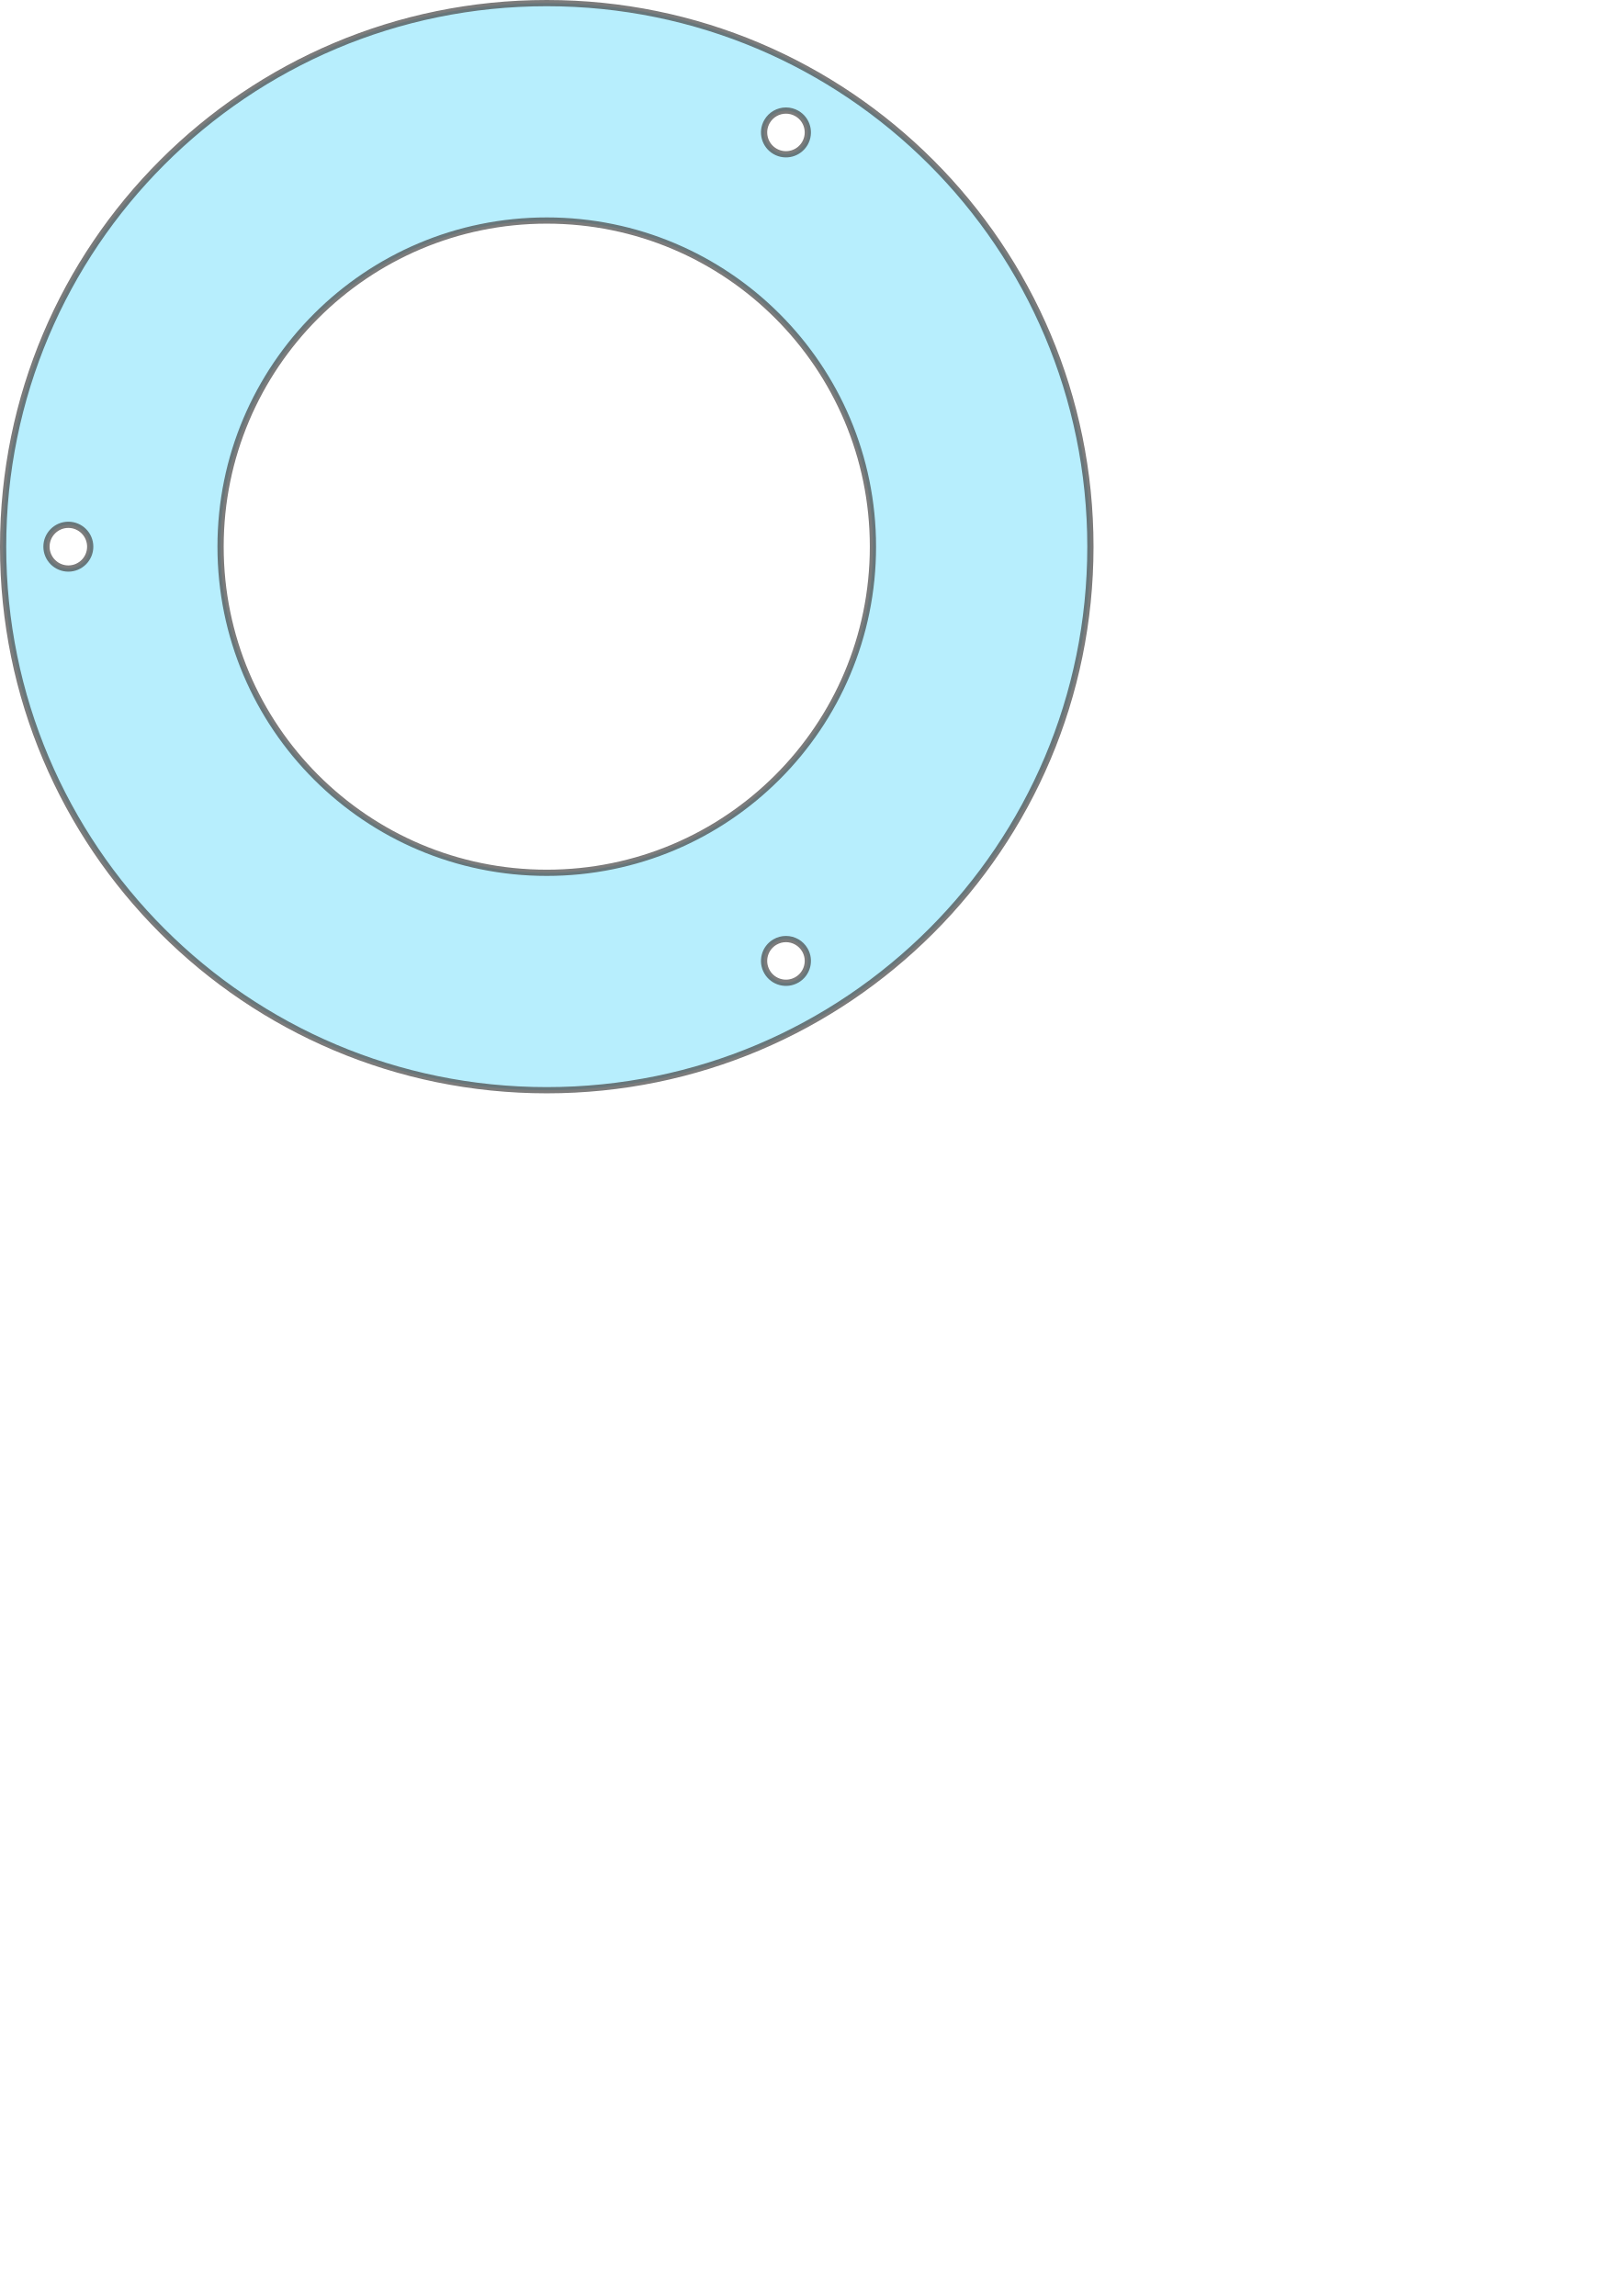
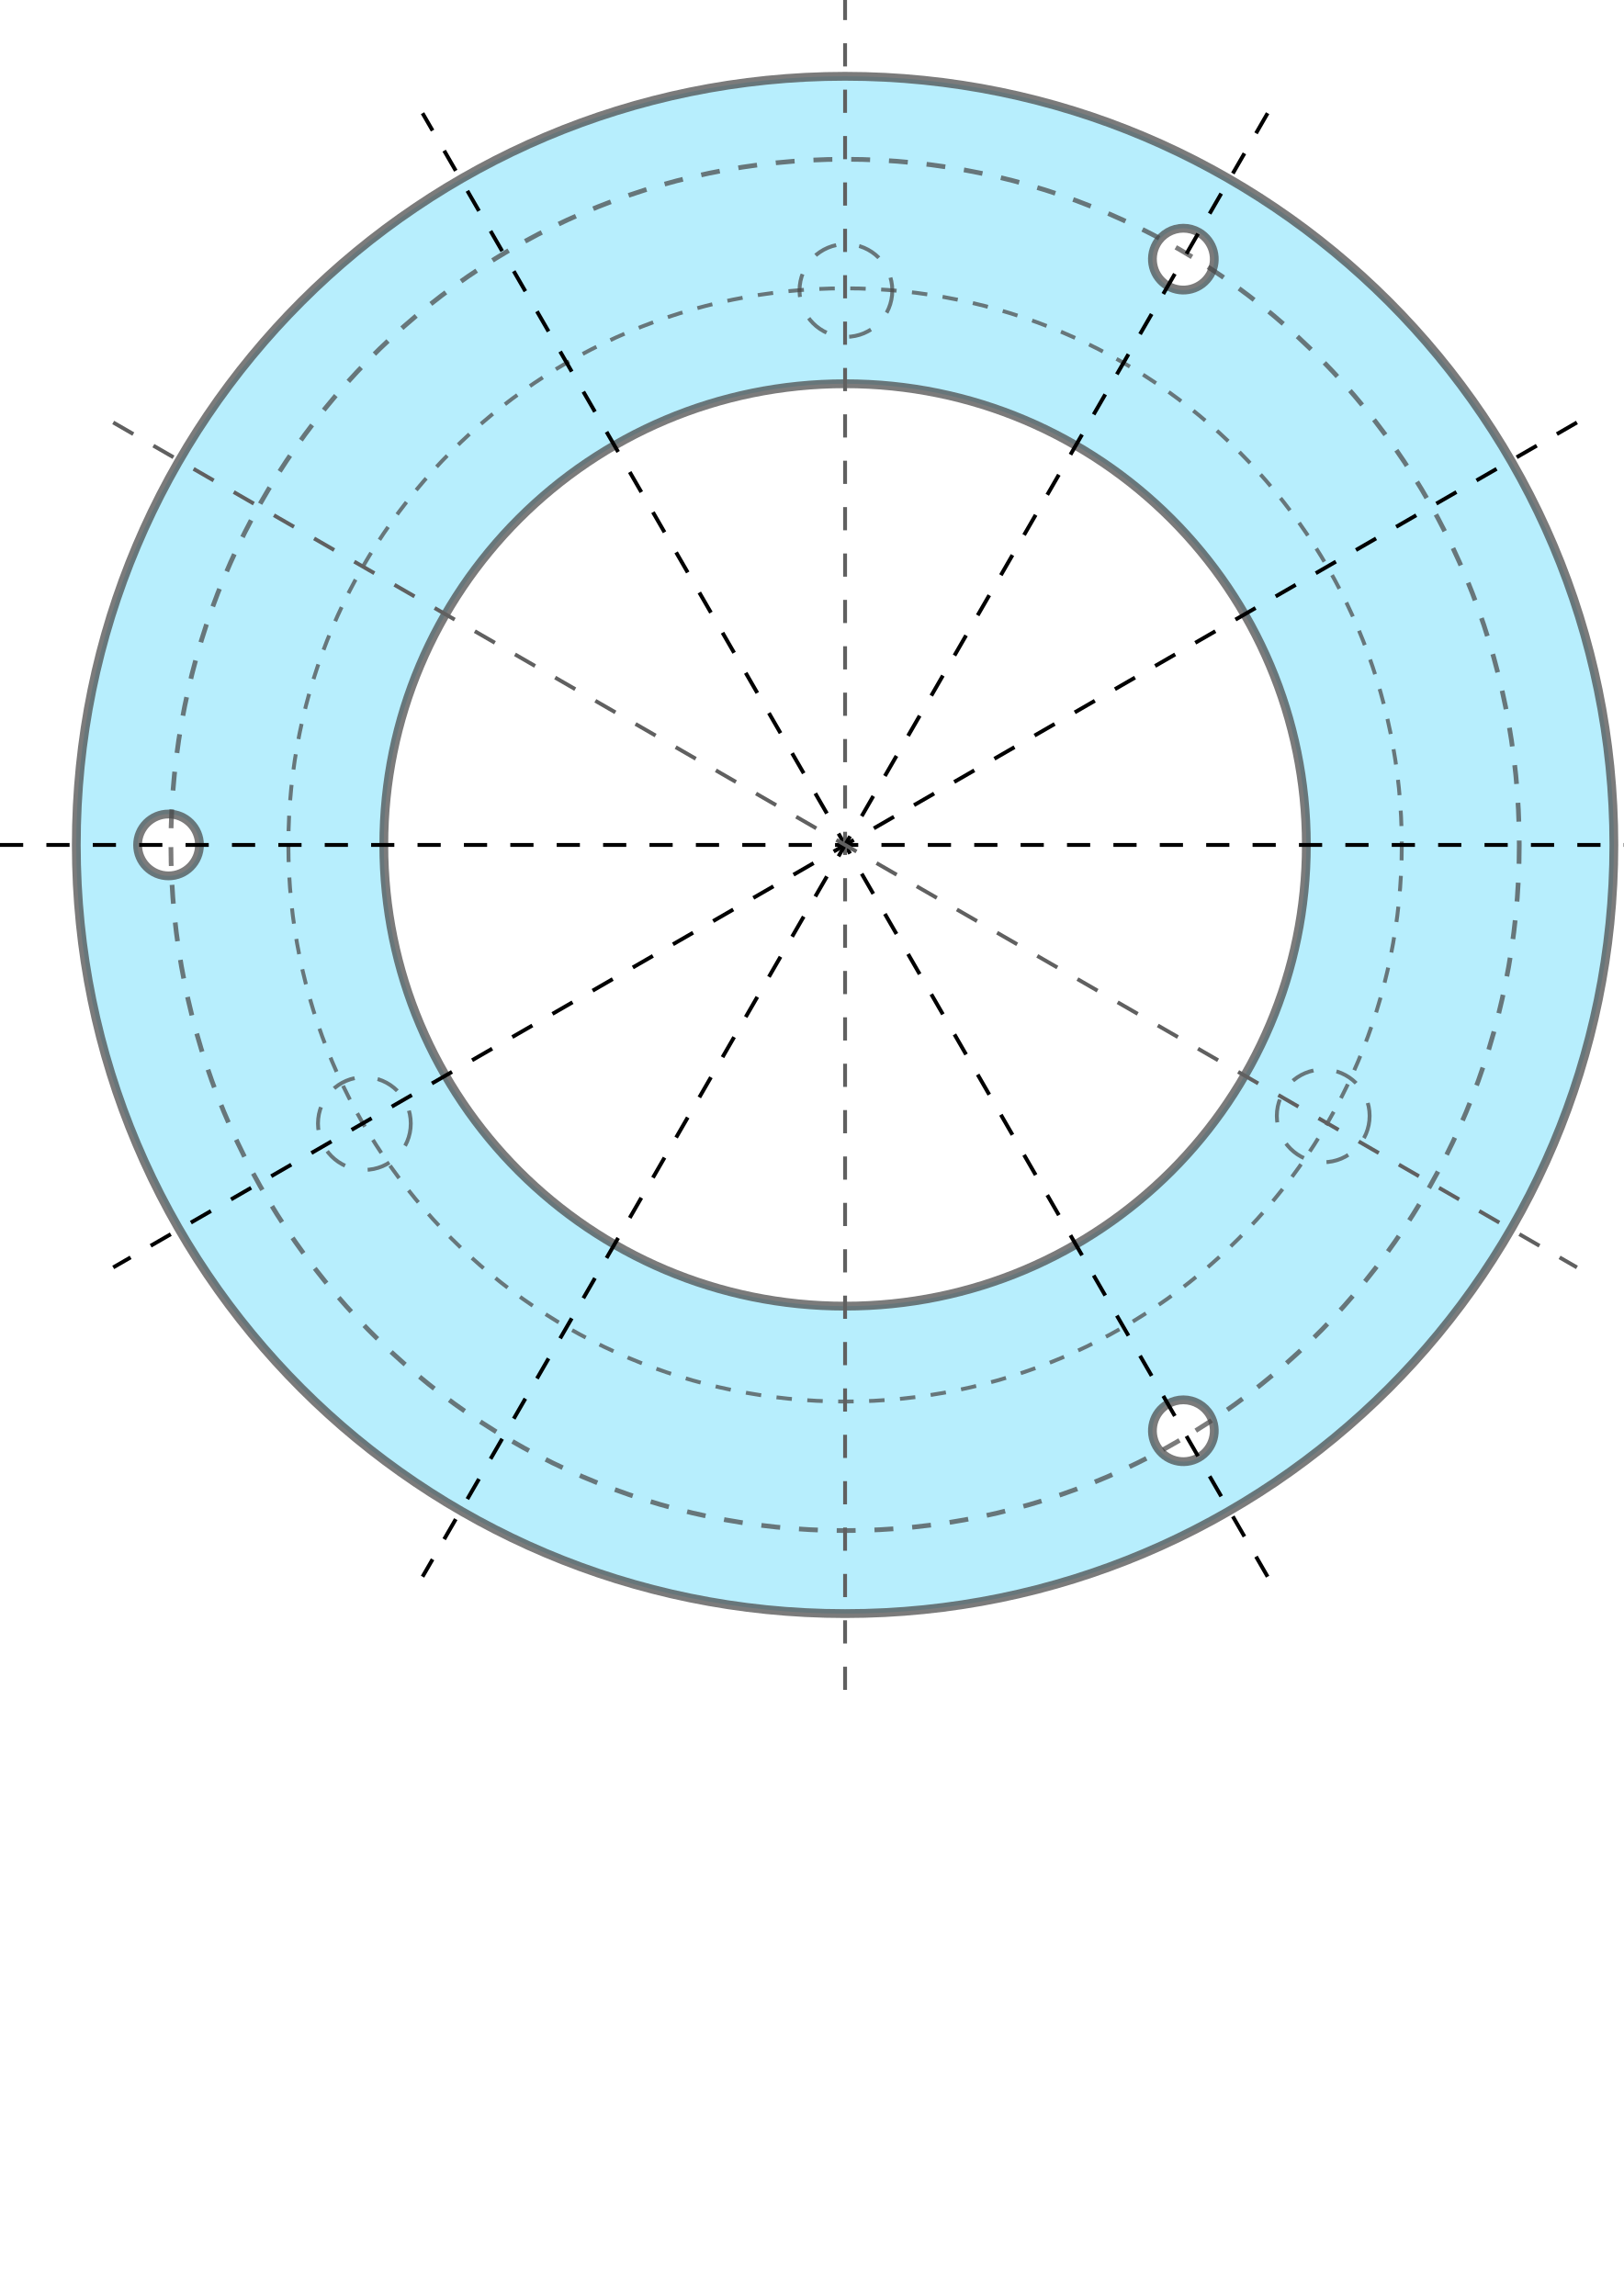
- <svg xmlns="http://www.w3.org/2000/svg" xmlns:ns1="http://xml.openoffice.org/svg/export" version="1.2" width="297mm" height="420mm" viewBox="0 0 29700 42000" preserveAspectRatio="xMidYMid" fill-rule="evenodd" stroke-width="28.222" stroke-linejoin="round" xml:space="preserve" id="svg76">
+ <svg xmlns="http://www.w3.org/2000/svg" xmlns:ns1="http://xml.openoffice.org/svg/export" version="1.2" width="210mm" height="297mm" viewBox="0 0 21000 29700" preserveAspectRatio="xMidYMid" fill-rule="evenodd" stroke-width="28.222" stroke-linejoin="round" xml:space="preserve" id="svg76">
  <defs class="ClipPathGroup" id="defs8">
    <clipPath id="presentation_clip_path" clipPathUnits="userSpaceOnUse">
      <rect x="0" y="0" width="29700" height="42000" id="rect2" />
    </clipPath>
    <clipPath id="presentation_clip_path_shrink" clipPathUnits="userSpaceOnUse">
      <rect x="29" y="42" width="29641" height="41916" id="rect5" />
    </clipPath>
  </defs>
  <defs class="TextShapeIndex" id="defs12">
    <g ns1:slide="id1" ns1:id-list="id3" id="g10" />
  </defs>
  <defs class="EmbeddedBulletChars" id="defs44">
-     <g id="bullet-char-template-57356" transform="scale(0.0004882812,-0.0004882812)">
-       <path d="M 580,1141 L 1163,571 580,0 -4,571 580,1141 Z" id="path14" />
+     <g id="bullet-char-template-57356" transform="matrix(4.8828125e-4,0,0,-4.8828125e-4,0,0)">
+       <path d="M 580,1141 1163,571 580,0 -4,571 Z" id="path14" />
    </g>
-     <g id="bullet-char-template-57354" transform="scale(0.0004882812,-0.0004882812)">
-       <path d="M 8,1128 L 1137,1128 1137,0 8,0 8,1128 Z" id="path17" />
+     <g id="bullet-char-template-57354" transform="matrix(4.8828125e-4,0,0,-4.8828125e-4,0,0)">
+       <path d="M 8,1128 H 1137 V 0 H 8 Z" id="path17" />
    </g>
-     <g id="bullet-char-template-10146" transform="scale(0.0004882812,-0.0004882812)">
-       <path d="M 174,0 L 602,739 174,1481 1456,739 174,0 Z M 1358,739 L 309,1346 659,739 1358,739 Z" id="path20" />
+     <g id="bullet-char-template-10146" transform="matrix(4.8828125e-4,0,0,-4.8828125e-4,0,0)">
+       <path d="M 174,0 602,739 174,1481 1456,739 Z M 1358,739 309,1346 659,739 Z" id="path20" />
    </g>
-     <g id="bullet-char-template-10132" transform="scale(0.0004882812,-0.0004882812)">
-       <path d="M 2015,739 L 1276,0 717,0 1260,543 174,543 174,936 1260,936 717,1481 1274,1481 2015,739 Z" id="path23" />
+     <g id="bullet-char-template-10132" transform="matrix(4.8828125e-4,0,0,-4.8828125e-4,0,0)">
+       <path d="M 2015,739 1276,0 H 717 l 543,543 H 174 v 393 h 1086 l -543,545 h 557 z" id="path23" />
    </g>
-     <g id="bullet-char-template-10007" transform="scale(0.0004882812,-0.0004882812)">
-       <path d="M 0,-2 C -7,14 -16,27 -25,37 L 356,567 C 262,823 215,952 215,954 215,979 228,992 255,992 264,992 276,990 289,987 310,991 331,999 354,1012 L 381,999 492,748 772,1049 836,1024 860,1049 C 881,1039 901,1025 922,1006 886,937 835,863 770,784 769,783 710,716 594,584 L 774,223 C 774,196 753,168 711,139 L 727,119 C 717,90 699,76 672,76 641,76 570,178 457,381 L 164,-76 C 142,-110 111,-127 72,-127 30,-127 9,-110 8,-76 1,-67 -2,-52 -2,-32 -2,-23 -1,-13 0,-2 Z" id="path26" />
+     <g id="bullet-char-template-10007" transform="matrix(4.8828125e-4,0,0,-4.8828125e-4,0,0)">
+       <path d="m 0,-2 c -7,16 -16,29 -25,39 l 381,530 c -94,256 -141,385 -141,387 0,25 13,38 40,38 9,0 21,-2 34,-5 21,4 42,12 65,25 l 27,-13 111,-251 280,301 64,-25 24,25 c 21,-10 41,-24 62,-43 C 886,937 835,863 770,784 769,783 710,716 594,584 L 774,223 c 0,-27 -21,-55 -63,-84 l 16,-20 C 717,90 699,76 672,76 641,76 570,178 457,381 L 164,-76 c -22,-34 -53,-51 -92,-51 -42,0 -63,17 -64,51 -7,9 -10,24 -10,44 0,9 1,19 2,30 z" id="path26" />
    </g>
-     <g id="bullet-char-template-10004" transform="scale(0.0004882812,-0.0004882812)">
-       <path d="M 285,-33 C 182,-33 111,30 74,156 52,228 41,333 41,471 41,549 55,616 82,672 116,743 169,778 240,778 293,778 328,747 346,684 L 369,508 C 377,444 397,411 428,410 L 1163,1116 C 1174,1127 1196,1133 1229,1133 1271,1133 1292,1118 1292,1087 L 1292,965 C 1292,929 1282,901 1262,881 L 442,47 C 390,-6 338,-33 285,-33 Z" id="path29" />
+     <g id="bullet-char-template-10004" transform="matrix(4.8828125e-4,0,0,-4.8828125e-4,0,0)">
+       <path d="M 285,-33 C 182,-33 111,30 74,156 52,228 41,333 41,471 c 0,78 14,145 41,201 34,71 87,106 158,106 53,0 88,-31 106,-94 l 23,-176 c 8,-64 28,-97 59,-98 l 735,706 c 11,11 33,17 66,17 42,0 63,-15 63,-46 V 965 c 0,-36 -10,-64 -30,-84 L 442,47 C 390,-6 338,-33 285,-33 Z" id="path29" />
    </g>
-     <g id="bullet-char-template-9679" transform="scale(0.0004882812,-0.0004882812)">
-       <path d="M 813,0 C 632,0 489,54 383,161 276,268 223,411 223,592 223,773 276,916 383,1023 489,1130 632,1184 813,1184 992,1184 1136,1130 1245,1023 1353,916 1407,772 1407,592 1407,412 1353,268 1245,161 1136,54 992,0 813,0 Z" id="path32" />
+     <g id="bullet-char-template-9679" transform="matrix(4.8828125e-4,0,0,-4.8828125e-4,0,0)">
+       <path d="M 813,0 C 632,0 489,54 383,161 276,268 223,411 223,592 c 0,181 53,324 160,431 106,107 249,161 430,161 179,0 323,-54 432,-161 108,-107 162,-251 162,-431 0,-180 -54,-324 -162,-431 C 1136,54 992,0 813,0 Z" id="path32" />
    </g>
-     <g id="bullet-char-template-8226" transform="scale(0.0004882812,-0.0004882812)">
-       <path d="M 346,457 C 273,457 209,483 155,535 101,586 74,649 74,723 74,796 101,859 155,911 209,963 273,989 346,989 419,989 480,963 531,910 582,859 608,796 608,723 608,648 583,586 532,535 482,483 420,457 346,457 Z" id="path35" />
+     <g id="bullet-char-template-8226" transform="matrix(4.8828125e-4,0,0,-4.8828125e-4,0,0)">
+       <path d="m 346,457 c -73,0 -137,26 -191,78 -54,51 -81,114 -81,188 0,73 27,136 81,188 54,52 118,78 191,78 73,0 134,-26 185,-79 51,-51 77,-114 77,-187 0,-75 -25,-137 -76,-188 -50,-52 -112,-78 -186,-78 z" id="path35" />
    </g>
-     <g id="bullet-char-template-8211" transform="scale(0.0004882812,-0.0004882812)">
-       <path d="M -4,459 L 1135,459 1135,606 -4,606 -4,459 Z" id="path38" />
+     <g id="bullet-char-template-8211" transform="matrix(4.8828125e-4,0,0,-4.8828125e-4,0,0)">
+       <path d="M -4,459 H 1135 V 606 H -4 Z" id="path38" />
    </g>
-     <g id="bullet-char-template-61548" transform="scale(0.0004882812,-0.0004882812)">
-       <path d="M 173,740 C 173,903 231,1043 346,1159 462,1274 601,1332 765,1332 928,1332 1067,1274 1183,1159 1299,1043 1357,903 1357,740 1357,577 1299,437 1183,322 1067,206 928,148 765,148 601,148 462,206 346,322 231,437 173,577 173,740 Z" id="path41" />
+     <g id="bullet-char-template-61548" transform="matrix(4.8828125e-4,0,0,-4.8828125e-4,0,0)">
+       <path d="m 173,740 c 0,163 58,303 173,419 116,115 255,173 419,173 163,0 302,-58 418,-173 116,-116 174,-256 174,-419 0,-163 -58,-303 -174,-418 C 1067,206 928,148 765,148 601,148 462,206 346,322 231,437 173,577 173,740 Z" id="path41" />
    </g>
  </defs>
  <g id="g49">
    <g id="id2" class="Master_Slide">
      <g id="bg-id2" class="Background" />
      <g id="bo-id2" class="BackgroundObjects" />
    </g>
  </g>
-   <path id="path1263" style="fill:#7ce0fc;fill-opacity:0.548;stroke:#474747;stroke-width:4.307;stroke-opacity:0.718" d="M 377.953 2.154 A 375.799 375.799 0 0 0 2.154 377.955 A 375.799 375.799 0 0 0 377.953 753.752 A 375.799 375.799 0 0 0 753.752 377.955 A 375.799 375.799 0 0 0 377.953 2.154 z M 543.307 76.434 A 15.118 15.118 0 0 1 550.867 78.461 A 15.118 15.118 0 0 1 556.4 99.111 A 15.118 15.118 0 0 1 535.748 104.643 A 15.118 15.118 0 0 1 530.215 83.992 A 15.118 15.118 0 0 1 543.307 76.434 z M 377.953 152.473 A 225.48 225.48 0 0 1 603.434 377.955 A 225.48 225.48 0 0 1 377.953 603.434 A 225.48 225.48 0 0 1 152.473 377.955 A 225.48 225.48 0 0 1 377.953 152.473 z M 47.244 362.836 A 15.118 15.118 0 0 1 62.363 377.955 A 15.118 15.118 0 0 1 47.244 393.072 A 15.118 15.118 0 0 1 32.127 377.955 A 15.118 15.118 0 0 1 47.244 362.836 z M 543.307 649.238 A 15.118 15.118 0 0 1 556.4 656.797 A 15.118 15.118 0 0 1 550.867 677.447 A 15.118 15.118 0 0 1 530.215 671.914 A 15.118 15.118 0 0 1 535.748 651.264 A 15.118 15.118 0 0 1 543.307 649.238 z " transform="scale(26.45833)" />
+   <g id="g4898" transform="translate(-3920.219,-9547.087)">
+     <path id="path1263" style="fill:#7ce0fc;fill-opacity:0.548;stroke:#474747;stroke-width:113.948;stroke-opacity:0.718" d="M 14850,10533.857 A 9943.024,9943.024 0 0 0 4906.989,20476.919 9943.024,9943.024 0 0 0 14850,30419.878 9943.024,9943.024 0 0 0 24793.011,20476.919 9943.024,9943.024 0 0 0 14850,10533.857 Z m 4374.978,1965.306 a 400,400 0 0 1 200.04,53.64 400,400 0 0 1 146.399,546.375 400,400 0 0 1 -546.426,146.349 400,400 0 0 1 -146.4,-546.375 400,400 0 0 1 346.387,-199.989 z M 14850,14511.031 A 5965.815,5965.815 0 0 1 20815.837,20476.919 5965.815,5965.815 0 0 1 14850,26442.705 5965.815,5965.815 0 0 1 8884.163,20476.919 5965.815,5965.815 0 0 1 14850,14511.031 Z m -8750.008,5565.862 a 400,400 0 0 1 400.027,400.026 400,400 0 0 1 -400.027,399.976 400,400 0 0 1 -399.976,-399.976 400,400 0 0 1 399.976,-400.026 z m 13124.987,7577.728 a 400,400 0 0 1 346.439,199.989 400,400 0 0 1 -146.399,546.374 400,400 0 0 1 -546.427,-146.4 400,400 0 0 1 146.4,-546.375 400,400 0 0 1 199.987,-53.588 z" />
+     <circle style="fill:none;fill-opacity:0.548;stroke:#474747;stroke-width:50;stroke-miterlimit:4;stroke-dasharray:200, 200;stroke-dashoffset:0;stroke-opacity:0.718" id="path1137" cx="14849.985" cy="20476.691" r="7200" />
+     <path style="fill:none;stroke:#000000;stroke-width:50;stroke-linecap:butt;stroke-linejoin:miter;stroke-miterlimit:4;stroke-dasharray:300, 300;stroke-dashoffset:0;stroke-opacity:1" d="M 3920.219,20476.868 H 25779.781" id="path1414" />
+     <path style="fill:none;stroke:#000000;stroke-width:50;stroke-linecap:butt;stroke-linejoin:miter;stroke-miterlimit:4;stroke-dasharray:300, 300;stroke-dashoffset:0;stroke-opacity:1" d="M 20314.891,29942.336 9385.11,11011.4" id="path1414-9" />
+     <path style="fill:none;stroke:#000000;stroke-width:50;stroke-linecap:butt;stroke-linejoin:miter;stroke-miterlimit:4;stroke-dasharray:300, 300;stroke-dashoffset:0;stroke-opacity:1" d="M 24315.468,15011.978 5384.532,25941.758" id="path1414-8" />
+     <ellipse style="fill:none;fill-opacity:0.548;stroke:#474747;stroke-width:61.071;stroke-miterlimit:4;stroke-dasharray:244.282, 244.282;stroke-dashoffset:0;stroke-opacity:0.718" id="path1137-4" cx="14849.98" cy="20476.658" rx="8719.483" ry="8869.471" />
+     <path style="fill:none;stroke:#606060;stroke-width:50;stroke-linecap:butt;stroke-linejoin:miter;stroke-miterlimit:4;stroke-dasharray:300, 300;stroke-dashoffset:0;stroke-opacity:1" d="M 14850,31406.649 V 9547.087" id="path1414-8-8" />
+     <circle style="fill:none;fill-opacity:0.548;stroke:#474747;stroke-width:50;stroke-miterlimit:4;stroke-dasharray:300, 300;stroke-dashoffset:0;stroke-opacity:0.718" id="path1639" cx="8632.947" cy="24080.275" r="600" />
+     <circle style="fill:none;fill-opacity:0.548;stroke:#474747;stroke-width:50;stroke-miterlimit:4;stroke-dasharray:300, 300;stroke-dashoffset:0;stroke-opacity:0.718" id="path1639-0" cx="21033.949" cy="23981.281" r="600" />
+     <circle style="fill:none;fill-opacity:0.548;stroke:#474747;stroke-width:50;stroke-miterlimit:4;stroke-dasharray:300, 300;stroke-dashoffset:0;stroke-opacity:0.718" id="path1639-3" cx="14860.749" cy="13304.579" r="600" />
+     <path style="fill:none;stroke:#000000;stroke-width:50;stroke-linecap:butt;stroke-linejoin:miter;stroke-miterlimit:4;stroke-dasharray:300, 300;stroke-dashoffset:0;stroke-opacity:1" d="M 20314.89,11011.4 9385.11,29942.336" id="path1414-0" />
+     <path style="fill:none;stroke:#606060;stroke-width:50;stroke-linecap:butt;stroke-linejoin:miter;stroke-miterlimit:4;stroke-dasharray:300, 300;stroke-dashoffset:0;stroke-opacity:1" d="M 5384.532,15011.977 24315.468,25941.759" id="path1414-4" />
+   </g>
</svg>
